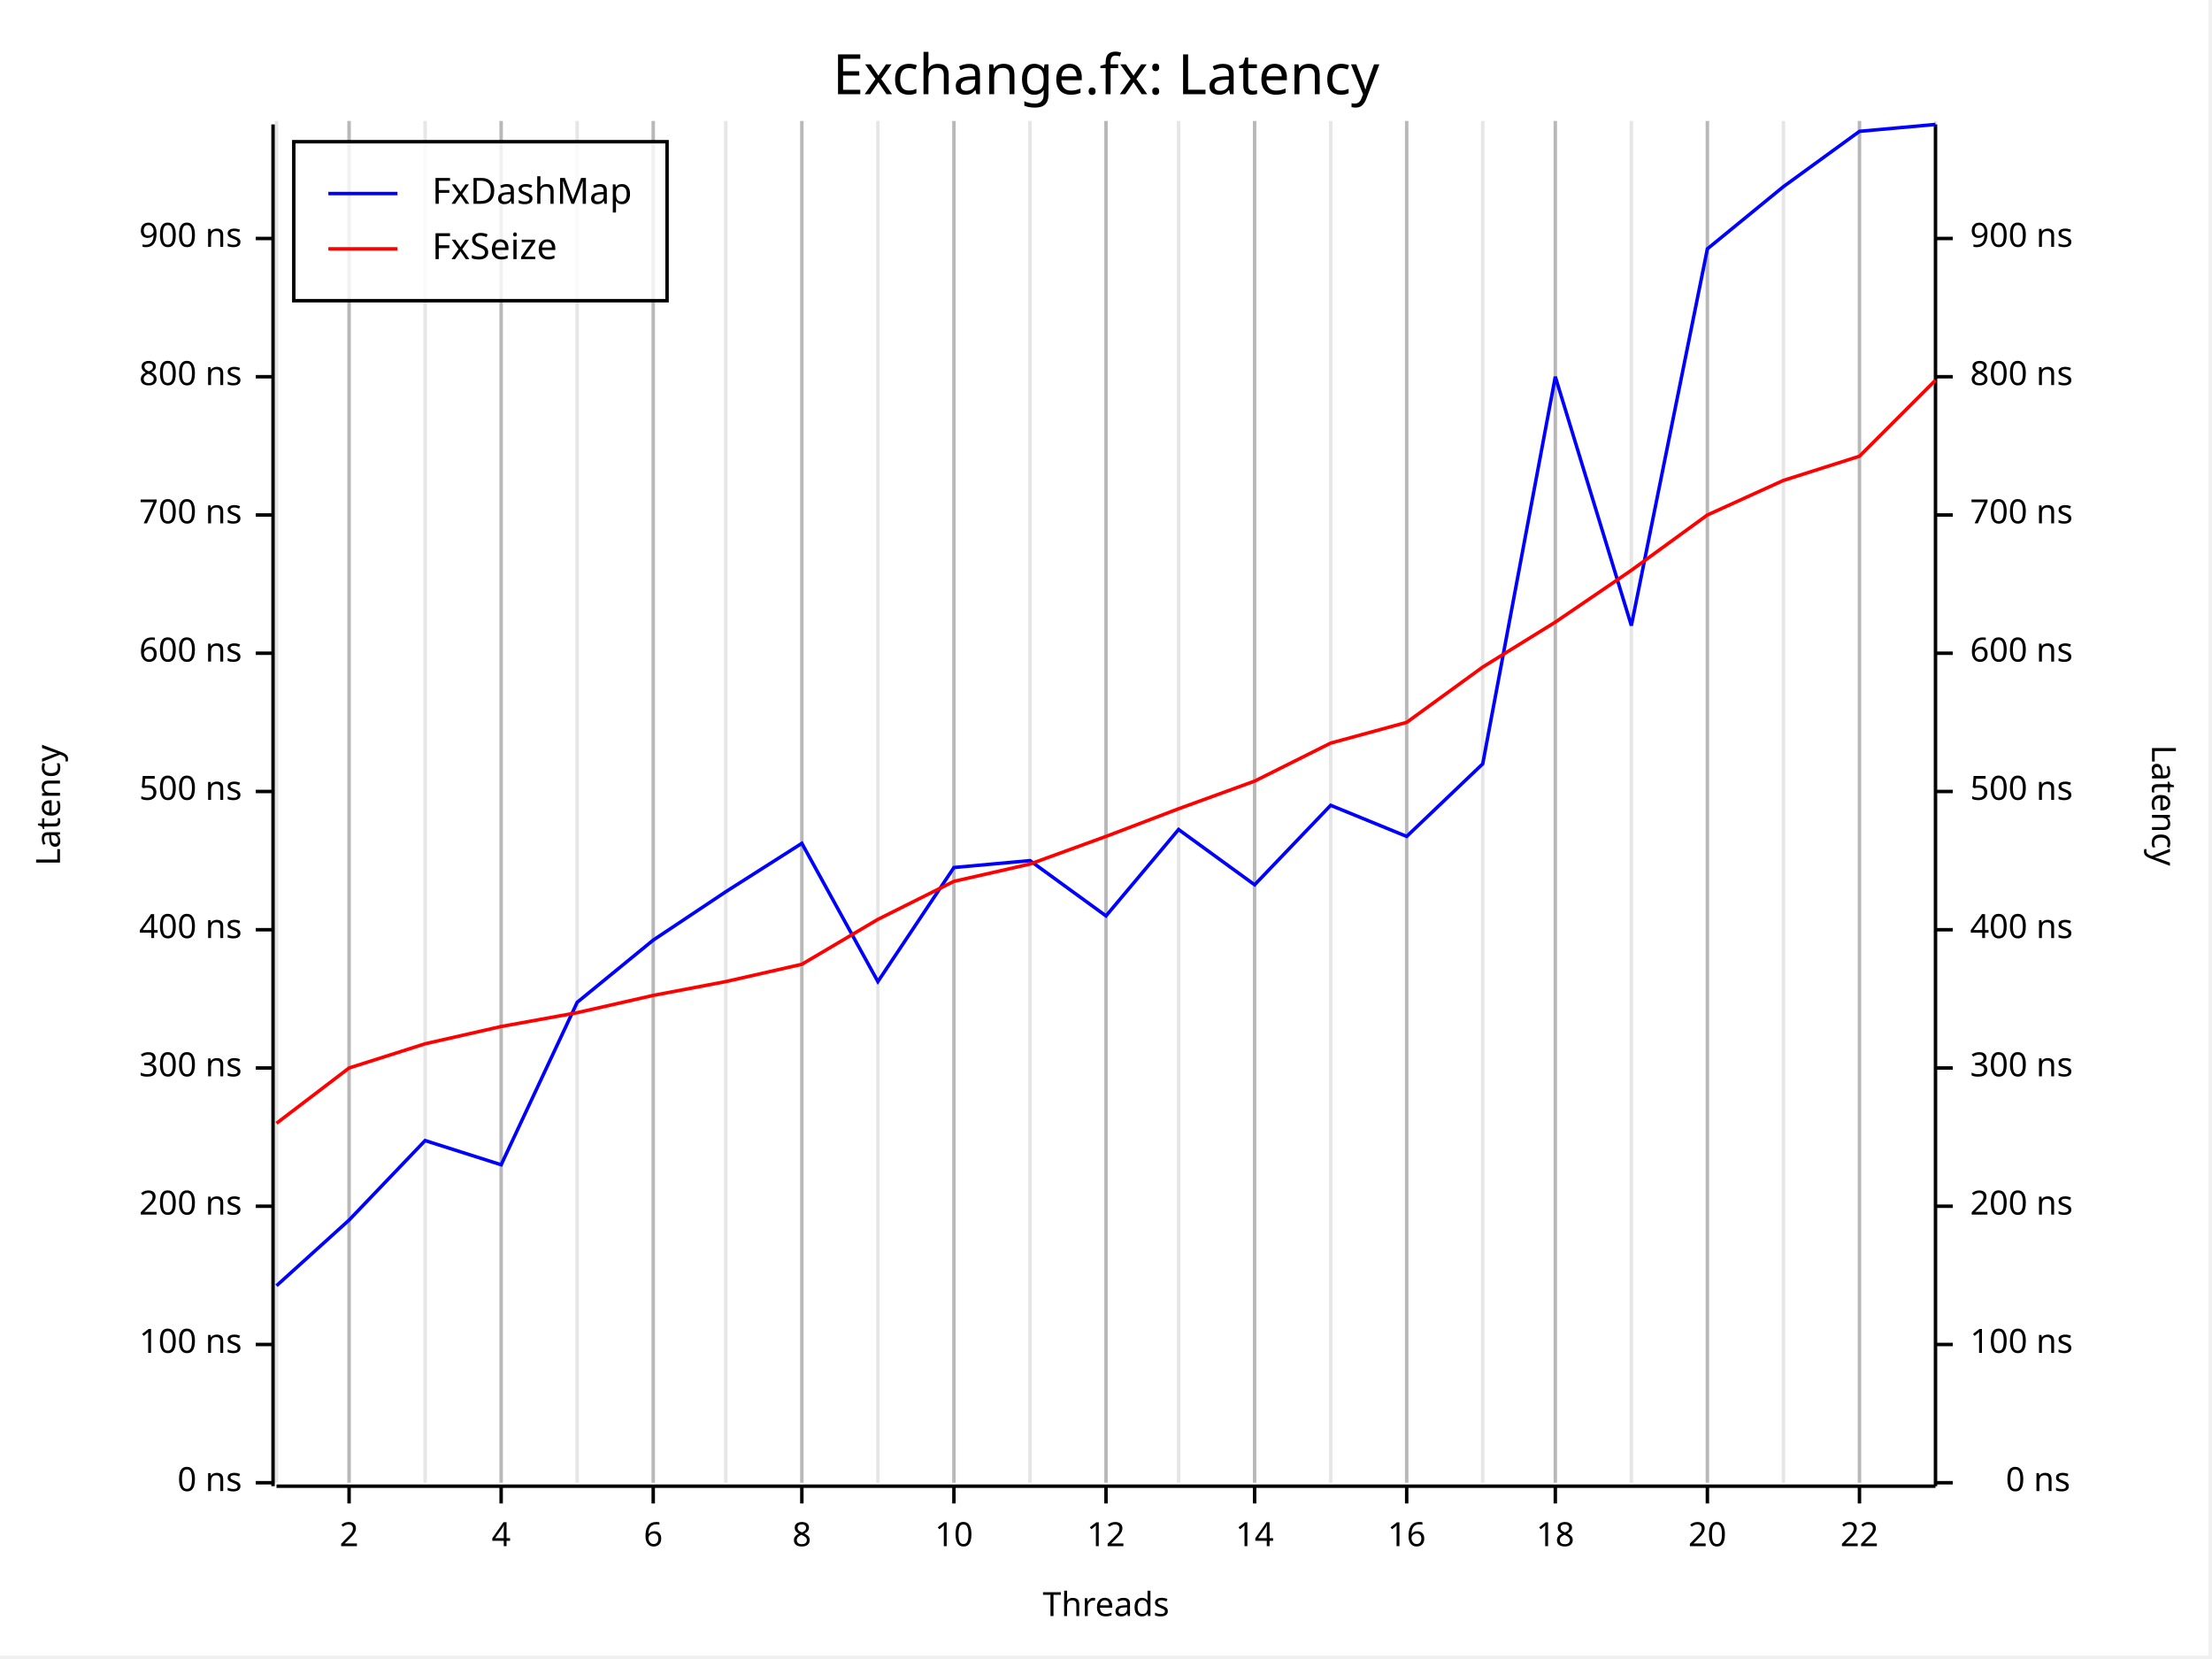
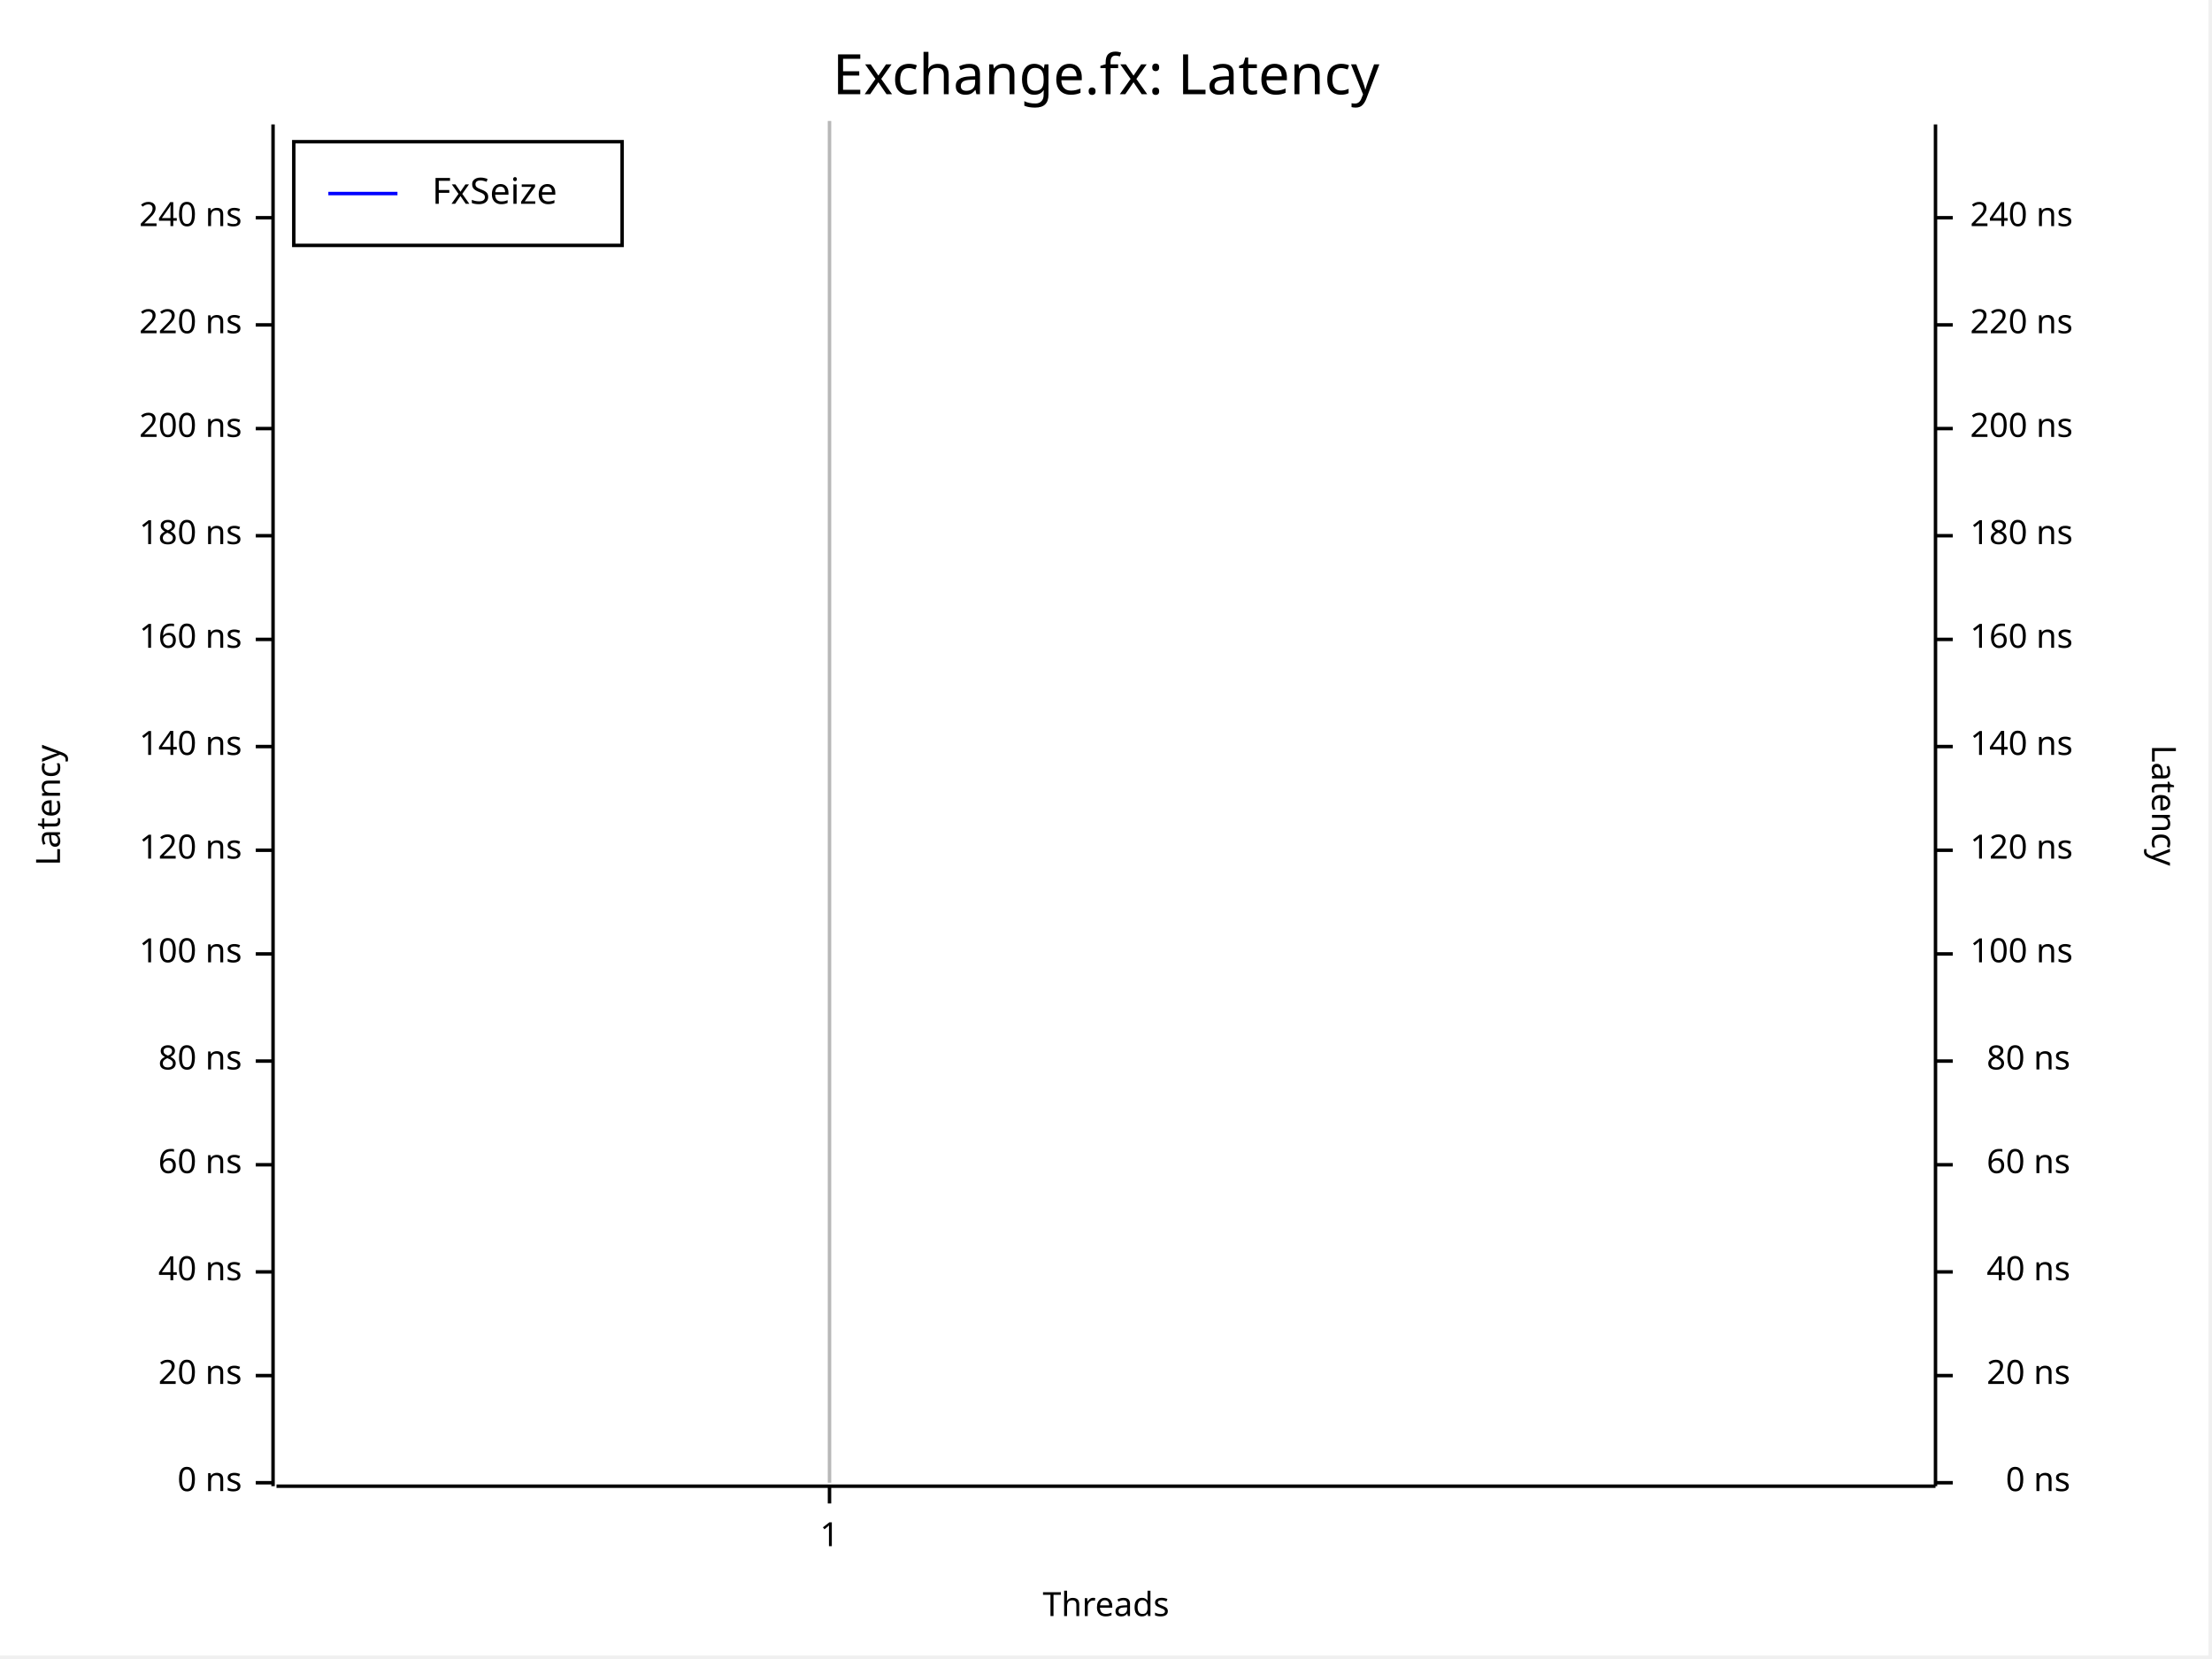
<svg xmlns="http://www.w3.org/2000/svg" width="640" height="480" viewBox="0 0 640 480">
  <rect x="0" y="0" width="639" height="479" opacity="1" fill="#FFFFFF" stroke="none" />
  <text x="320" y="15" dy="0.76em" text-anchor="middle" font-family="Fira Code" font-size="16.129" opacity="1" fill="#000000">
Exchange.fx: Latency
</text>
-   <line opacity="0.1" stroke="#000000" stroke-width="1" x1="80" y1="429" x2="80" y2="35" />
-   <line opacity="0.1" stroke="#000000" stroke-width="1" x1="101" y1="429" x2="101" y2="35" />
-   <line opacity="0.1" stroke="#000000" stroke-width="1" x1="123" y1="429" x2="123" y2="35" />
-   <line opacity="0.1" stroke="#000000" stroke-width="1" x1="145" y1="429" x2="145" y2="35" />
-   <line opacity="0.1" stroke="#000000" stroke-width="1" x1="167" y1="429" x2="167" y2="35" />
-   <line opacity="0.1" stroke="#000000" stroke-width="1" x1="189" y1="429" x2="189" y2="35" />
-   <line opacity="0.1" stroke="#000000" stroke-width="1" x1="210" y1="429" x2="210" y2="35" />
-   <line opacity="0.1" stroke="#000000" stroke-width="1" x1="232" y1="429" x2="232" y2="35" />
-   <line opacity="0.1" stroke="#000000" stroke-width="1" x1="254" y1="429" x2="254" y2="35" />
-   <line opacity="0.1" stroke="#000000" stroke-width="1" x1="276" y1="429" x2="276" y2="35" />
-   <line opacity="0.1" stroke="#000000" stroke-width="1" x1="298" y1="429" x2="298" y2="35" />
-   <line opacity="0.1" stroke="#000000" stroke-width="1" x1="320" y1="429" x2="320" y2="35" />
-   <line opacity="0.1" stroke="#000000" stroke-width="1" x1="341" y1="429" x2="341" y2="35" />
-   <line opacity="0.1" stroke="#000000" stroke-width="1" x1="363" y1="429" x2="363" y2="35" />
-   <line opacity="0.1" stroke="#000000" stroke-width="1" x1="385" y1="429" x2="385" y2="35" />
-   <line opacity="0.1" stroke="#000000" stroke-width="1" x1="407" y1="429" x2="407" y2="35" />
-   <line opacity="0.1" stroke="#000000" stroke-width="1" x1="429" y1="429" x2="429" y2="35" />
-   <line opacity="0.1" stroke="#000000" stroke-width="1" x1="450" y1="429" x2="450" y2="35" />
-   <line opacity="0.1" stroke="#000000" stroke-width="1" x1="472" y1="429" x2="472" y2="35" />
-   <line opacity="0.1" stroke="#000000" stroke-width="1" x1="494" y1="429" x2="494" y2="35" />
-   <line opacity="0.1" stroke="#000000" stroke-width="1" x1="516" y1="429" x2="516" y2="35" />
-   <line opacity="0.1" stroke="#000000" stroke-width="1" x1="538" y1="429" x2="538" y2="35" />
-   <line opacity="0.1" stroke="#000000" stroke-width="1" x1="560" y1="429" x2="560" y2="35" />
+   <line opacity="0.1" stroke="#000000" stroke-width="1" x1="240" y1="429" x2="240" y2="35" />
  <text x="10" y="233" dy="0.76em" text-anchor="middle" font-family="sans-serif" font-size="9.677" opacity="1" fill="#000000" transform="rotate(270, 10, 233)">
Latency
</text>
  <text x="320" y="470" dy="-0.5ex" text-anchor="middle" font-family="sans-serif" font-size="9.677" opacity="1" fill="#000000">
Threads
</text>
  <text x="630" y="233" dy="0.76em" text-anchor="middle" font-family="sans-serif" font-size="9.677" opacity="1" fill="#000000" transform="rotate(90, 630, 233)">
Latency
</text>
-   <line opacity="0.2" stroke="#000000" stroke-width="1" x1="101" y1="429" x2="101" y2="35" />
-   <line opacity="0.2" stroke="#000000" stroke-width="1" x1="145" y1="429" x2="145" y2="35" />
-   <line opacity="0.2" stroke="#000000" stroke-width="1" x1="189" y1="429" x2="189" y2="35" />
-   <line opacity="0.2" stroke="#000000" stroke-width="1" x1="232" y1="429" x2="232" y2="35" />
-   <line opacity="0.2" stroke="#000000" stroke-width="1" x1="276" y1="429" x2="276" y2="35" />
-   <line opacity="0.2" stroke="#000000" stroke-width="1" x1="320" y1="429" x2="320" y2="35" />
-   <line opacity="0.2" stroke="#000000" stroke-width="1" x1="363" y1="429" x2="363" y2="35" />
-   <line opacity="0.2" stroke="#000000" stroke-width="1" x1="407" y1="429" x2="407" y2="35" />
-   <line opacity="0.2" stroke="#000000" stroke-width="1" x1="450" y1="429" x2="450" y2="35" />
-   <line opacity="0.2" stroke="#000000" stroke-width="1" x1="494" y1="429" x2="494" y2="35" />
-   <line opacity="0.2" stroke="#000000" stroke-width="1" x1="538" y1="429" x2="538" y2="35" />
+   <line opacity="0.2" stroke="#000000" stroke-width="1" x1="240" y1="429" x2="240" y2="35" />
  <polyline fill="none" opacity="1" stroke="#000000" stroke-width="1" points="79,36 79,430 " />
  <text x="70" y="429" dy="0.5ex" text-anchor="end" font-family="sans-serif" font-size="9.677" opacity="1" fill="#000000">
0 ns
</text>
  <polyline fill="none" opacity="1" stroke="#000000" stroke-width="1" points="74,429 79,429 " />
-   <text x="70" y="389" dy="0.5ex" text-anchor="end" font-family="sans-serif" font-size="9.677" opacity="1" fill="#000000">
+   <text x="70" y="398" dy="0.5ex" text-anchor="end" font-family="sans-serif" font-size="9.677" opacity="1" fill="#000000">
+ 20 ns
+ </text>
+   <polyline fill="none" opacity="1" stroke="#000000" stroke-width="1" points="74,398 79,398 " />
+   <text x="70" y="368" dy="0.5ex" text-anchor="end" font-family="sans-serif" font-size="9.677" opacity="1" fill="#000000">
+ 40 ns
+ </text>
+   <polyline fill="none" opacity="1" stroke="#000000" stroke-width="1" points="74,368 79,368 " />
+   <text x="70" y="337" dy="0.5ex" text-anchor="end" font-family="sans-serif" font-size="9.677" opacity="1" fill="#000000">
+ 60 ns
+ </text>
+   <polyline fill="none" opacity="1" stroke="#000000" stroke-width="1" points="74,337 79,337 " />
+   <text x="70" y="307" dy="0.5ex" text-anchor="end" font-family="sans-serif" font-size="9.677" opacity="1" fill="#000000">
+ 80 ns
+ </text>
+   <polyline fill="none" opacity="1" stroke="#000000" stroke-width="1" points="74,307 79,307 " />
+   <text x="70" y="276" dy="0.5ex" text-anchor="end" font-family="sans-serif" font-size="9.677" opacity="1" fill="#000000">
100 ns
</text>
-   <polyline fill="none" opacity="1" stroke="#000000" stroke-width="1" points="74,389 79,389 " />
-   <text x="70" y="349" dy="0.5ex" text-anchor="end" font-family="sans-serif" font-size="9.677" opacity="1" fill="#000000">
+   <polyline fill="none" opacity="1" stroke="#000000" stroke-width="1" points="74,276 79,276 " />
+   <text x="70" y="246" dy="0.5ex" text-anchor="end" font-family="sans-serif" font-size="9.677" opacity="1" fill="#000000">
+ 120 ns
+ </text>
+   <polyline fill="none" opacity="1" stroke="#000000" stroke-width="1" points="74,246 79,246 " />
+   <text x="70" y="216" dy="0.5ex" text-anchor="end" font-family="sans-serif" font-size="9.677" opacity="1" fill="#000000">
+ 140 ns
+ </text>
+   <polyline fill="none" opacity="1" stroke="#000000" stroke-width="1" points="74,216 79,216 " />
+   <text x="70" y="185" dy="0.5ex" text-anchor="end" font-family="sans-serif" font-size="9.677" opacity="1" fill="#000000">
+ 160 ns
+ </text>
+   <polyline fill="none" opacity="1" stroke="#000000" stroke-width="1" points="74,185 79,185 " />
+   <text x="70" y="155" dy="0.5ex" text-anchor="end" font-family="sans-serif" font-size="9.677" opacity="1" fill="#000000">
+ 180 ns
+ </text>
+   <polyline fill="none" opacity="1" stroke="#000000" stroke-width="1" points="74,155 79,155 " />
+   <text x="70" y="124" dy="0.5ex" text-anchor="end" font-family="sans-serif" font-size="9.677" opacity="1" fill="#000000">
200 ns
</text>
-   <polyline fill="none" opacity="1" stroke="#000000" stroke-width="1" points="74,349 79,349 " />
-   <text x="70" y="309" dy="0.5ex" text-anchor="end" font-family="sans-serif" font-size="9.677" opacity="1" fill="#000000">
- 300 ns
+   <polyline fill="none" opacity="1" stroke="#000000" stroke-width="1" points="74,124 79,124 " />
+   <text x="70" y="94" dy="0.5ex" text-anchor="end" font-family="sans-serif" font-size="9.677" opacity="1" fill="#000000">
+ 220 ns
</text>
-   <polyline fill="none" opacity="1" stroke="#000000" stroke-width="1" points="74,309 79,309 " />
-   <text x="70" y="269" dy="0.5ex" text-anchor="end" font-family="sans-serif" font-size="9.677" opacity="1" fill="#000000">
- 400 ns
+   <polyline fill="none" opacity="1" stroke="#000000" stroke-width="1" points="74,94 79,94 " />
+   <text x="70" y="63" dy="0.5ex" text-anchor="end" font-family="sans-serif" font-size="9.677" opacity="1" fill="#000000">
+ 240 ns
</text>
-   <polyline fill="none" opacity="1" stroke="#000000" stroke-width="1" points="74,269 79,269 " />
-   <text x="70" y="229" dy="0.5ex" text-anchor="end" font-family="sans-serif" font-size="9.677" opacity="1" fill="#000000">
- 500 ns
+   <polyline fill="none" opacity="1" stroke="#000000" stroke-width="1" points="74,63 79,63 " />
+   <polyline fill="none" opacity="1" stroke="#000000" stroke-width="1" points="80,430 560,430 " />
+   <text x="240" y="440" dy="0.76em" text-anchor="middle" font-family="sans-serif" font-size="9.677" opacity="1" fill="#000000">
+ 1
</text>
-   <polyline fill="none" opacity="1" stroke="#000000" stroke-width="1" points="74,229 79,229 " />
-   <text x="70" y="189" dy="0.5ex" text-anchor="end" font-family="sans-serif" font-size="9.677" opacity="1" fill="#000000">
- 600 ns
- </text>
-   <polyline fill="none" opacity="1" stroke="#000000" stroke-width="1" points="74,189 79,189 " />
-   <text x="70" y="149" dy="0.5ex" text-anchor="end" font-family="sans-serif" font-size="9.677" opacity="1" fill="#000000">
- 700 ns
- </text>
-   <polyline fill="none" opacity="1" stroke="#000000" stroke-width="1" points="74,149 79,149 " />
-   <text x="70" y="109" dy="0.5ex" text-anchor="end" font-family="sans-serif" font-size="9.677" opacity="1" fill="#000000">
- 800 ns
- </text>
-   <polyline fill="none" opacity="1" stroke="#000000" stroke-width="1" points="74,109 79,109 " />
-   <text x="70" y="69" dy="0.5ex" text-anchor="end" font-family="sans-serif" font-size="9.677" opacity="1" fill="#000000">
- 900 ns
- </text>
-   <polyline fill="none" opacity="1" stroke="#000000" stroke-width="1" points="74,69 79,69 " />
-   <polyline fill="none" opacity="1" stroke="#000000" stroke-width="1" points="80,430 560,430 " />
-   <text x="101" y="440" dy="0.76em" text-anchor="middle" font-family="sans-serif" font-size="9.677" opacity="1" fill="#000000">
- 2
- </text>
-   <polyline fill="none" opacity="1" stroke="#000000" stroke-width="1" points="101,430 101,435 " />
-   <text x="145" y="440" dy="0.76em" text-anchor="middle" font-family="sans-serif" font-size="9.677" opacity="1" fill="#000000">
- 4
- </text>
-   <polyline fill="none" opacity="1" stroke="#000000" stroke-width="1" points="145,430 145,435 " />
-   <text x="189" y="440" dy="0.76em" text-anchor="middle" font-family="sans-serif" font-size="9.677" opacity="1" fill="#000000">
- 6
- </text>
-   <polyline fill="none" opacity="1" stroke="#000000" stroke-width="1" points="189,430 189,435 " />
-   <text x="232" y="440" dy="0.76em" text-anchor="middle" font-family="sans-serif" font-size="9.677" opacity="1" fill="#000000">
- 8
- </text>
-   <polyline fill="none" opacity="1" stroke="#000000" stroke-width="1" points="232,430 232,435 " />
-   <text x="276" y="440" dy="0.76em" text-anchor="middle" font-family="sans-serif" font-size="9.677" opacity="1" fill="#000000">
- 10
- </text>
-   <polyline fill="none" opacity="1" stroke="#000000" stroke-width="1" points="276,430 276,435 " />
-   <text x="320" y="440" dy="0.76em" text-anchor="middle" font-family="sans-serif" font-size="9.677" opacity="1" fill="#000000">
- 12
- </text>
-   <polyline fill="none" opacity="1" stroke="#000000" stroke-width="1" points="320,430 320,435 " />
-   <text x="363" y="440" dy="0.76em" text-anchor="middle" font-family="sans-serif" font-size="9.677" opacity="1" fill="#000000">
- 14
- </text>
-   <polyline fill="none" opacity="1" stroke="#000000" stroke-width="1" points="363,430 363,435 " />
-   <text x="407" y="440" dy="0.76em" text-anchor="middle" font-family="sans-serif" font-size="9.677" opacity="1" fill="#000000">
- 16
- </text>
-   <polyline fill="none" opacity="1" stroke="#000000" stroke-width="1" points="407,430 407,435 " />
-   <text x="450" y="440" dy="0.76em" text-anchor="middle" font-family="sans-serif" font-size="9.677" opacity="1" fill="#000000">
- 18
- </text>
-   <polyline fill="none" opacity="1" stroke="#000000" stroke-width="1" points="450,430 450,435 " />
-   <text x="494" y="440" dy="0.76em" text-anchor="middle" font-family="sans-serif" font-size="9.677" opacity="1" fill="#000000">
- 20
- </text>
-   <polyline fill="none" opacity="1" stroke="#000000" stroke-width="1" points="494,430 494,435 " />
-   <text x="538" y="440" dy="0.76em" text-anchor="middle" font-family="sans-serif" font-size="9.677" opacity="1" fill="#000000">
- 22
- </text>
-   <polyline fill="none" opacity="1" stroke="#000000" stroke-width="1" points="538,430 538,435 " />
+   <polyline fill="none" opacity="1" stroke="#000000" stroke-width="1" points="240,430 240,435 " />
  <polyline fill="none" opacity="1" stroke="#000000" stroke-width="1" points="560,36 560,430 " />
  <text x="599" y="429" dy="0.5ex" text-anchor="end" font-family="sans-serif" font-size="9.677" opacity="1" fill="#000000">
0 ns
</text>
  <polyline fill="none" opacity="1" stroke="#000000" stroke-width="1" points="560,429 565,429 " />
-   <text x="570" y="389" dy="0.5ex" text-anchor="start" font-family="sans-serif" font-size="9.677" opacity="1" fill="#000000">
+   <text x="599" y="398" dy="0.5ex" text-anchor="end" font-family="sans-serif" font-size="9.677" opacity="1" fill="#000000">
+ 20 ns
+ </text>
+   <polyline fill="none" opacity="1" stroke="#000000" stroke-width="1" points="560,398 565,398 " />
+   <text x="599" y="368" dy="0.5ex" text-anchor="end" font-family="sans-serif" font-size="9.677" opacity="1" fill="#000000">
+ 40 ns
+ </text>
+   <polyline fill="none" opacity="1" stroke="#000000" stroke-width="1" points="560,368 565,368 " />
+   <text x="599" y="337" dy="0.5ex" text-anchor="end" font-family="sans-serif" font-size="9.677" opacity="1" fill="#000000">
+ 60 ns
+ </text>
+   <polyline fill="none" opacity="1" stroke="#000000" stroke-width="1" points="560,337 565,337 " />
+   <text x="599" y="307" dy="0.5ex" text-anchor="end" font-family="sans-serif" font-size="9.677" opacity="1" fill="#000000">
+ 80 ns
+ </text>
+   <polyline fill="none" opacity="1" stroke="#000000" stroke-width="1" points="560,307 565,307 " />
+   <text x="570" y="276" dy="0.5ex" text-anchor="start" font-family="sans-serif" font-size="9.677" opacity="1" fill="#000000">
100 ns
</text>
-   <polyline fill="none" opacity="1" stroke="#000000" stroke-width="1" points="560,389 565,389 " />
-   <text x="570" y="349" dy="0.5ex" text-anchor="start" font-family="sans-serif" font-size="9.677" opacity="1" fill="#000000">
+   <polyline fill="none" opacity="1" stroke="#000000" stroke-width="1" points="560,276 565,276 " />
+   <text x="570" y="246" dy="0.5ex" text-anchor="start" font-family="sans-serif" font-size="9.677" opacity="1" fill="#000000">
+ 120 ns
+ </text>
+   <polyline fill="none" opacity="1" stroke="#000000" stroke-width="1" points="560,246 565,246 " />
+   <text x="570" y="216" dy="0.5ex" text-anchor="start" font-family="sans-serif" font-size="9.677" opacity="1" fill="#000000">
+ 140 ns
+ </text>
+   <polyline fill="none" opacity="1" stroke="#000000" stroke-width="1" points="560,216 565,216 " />
+   <text x="570" y="185" dy="0.5ex" text-anchor="start" font-family="sans-serif" font-size="9.677" opacity="1" fill="#000000">
+ 160 ns
+ </text>
+   <polyline fill="none" opacity="1" stroke="#000000" stroke-width="1" points="560,185 565,185 " />
+   <text x="570" y="155" dy="0.5ex" text-anchor="start" font-family="sans-serif" font-size="9.677" opacity="1" fill="#000000">
+ 180 ns
+ </text>
+   <polyline fill="none" opacity="1" stroke="#000000" stroke-width="1" points="560,155 565,155 " />
+   <text x="570" y="124" dy="0.5ex" text-anchor="start" font-family="sans-serif" font-size="9.677" opacity="1" fill="#000000">
200 ns
</text>
-   <polyline fill="none" opacity="1" stroke="#000000" stroke-width="1" points="560,349 565,349 " />
-   <text x="570" y="309" dy="0.5ex" text-anchor="start" font-family="sans-serif" font-size="9.677" opacity="1" fill="#000000">
- 300 ns
+   <polyline fill="none" opacity="1" stroke="#000000" stroke-width="1" points="560,124 565,124 " />
+   <text x="570" y="94" dy="0.5ex" text-anchor="start" font-family="sans-serif" font-size="9.677" opacity="1" fill="#000000">
+ 220 ns
</text>
-   <polyline fill="none" opacity="1" stroke="#000000" stroke-width="1" points="560,309 565,309 " />
-   <text x="570" y="269" dy="0.5ex" text-anchor="start" font-family="sans-serif" font-size="9.677" opacity="1" fill="#000000">
- 400 ns
+   <polyline fill="none" opacity="1" stroke="#000000" stroke-width="1" points="560,94 565,94 " />
+   <text x="570" y="63" dy="0.5ex" text-anchor="start" font-family="sans-serif" font-size="9.677" opacity="1" fill="#000000">
+ 240 ns
</text>
-   <polyline fill="none" opacity="1" stroke="#000000" stroke-width="1" points="560,269 565,269 " />
-   <text x="570" y="229" dy="0.5ex" text-anchor="start" font-family="sans-serif" font-size="9.677" opacity="1" fill="#000000">
- 500 ns
- </text>
-   <polyline fill="none" opacity="1" stroke="#000000" stroke-width="1" points="560,229 565,229 " />
-   <text x="570" y="189" dy="0.5ex" text-anchor="start" font-family="sans-serif" font-size="9.677" opacity="1" fill="#000000">
- 600 ns
- </text>
-   <polyline fill="none" opacity="1" stroke="#000000" stroke-width="1" points="560,189 565,189 " />
-   <text x="570" y="149" dy="0.5ex" text-anchor="start" font-family="sans-serif" font-size="9.677" opacity="1" fill="#000000">
- 700 ns
- </text>
-   <polyline fill="none" opacity="1" stroke="#000000" stroke-width="1" points="560,149 565,149 " />
-   <text x="570" y="109" dy="0.5ex" text-anchor="start" font-family="sans-serif" font-size="9.677" opacity="1" fill="#000000">
- 800 ns
- </text>
-   <polyline fill="none" opacity="1" stroke="#000000" stroke-width="1" points="560,109 565,109 " />
-   <text x="570" y="69" dy="0.5ex" text-anchor="start" font-family="sans-serif" font-size="9.677" opacity="1" fill="#000000">
- 900 ns
- </text>
-   <polyline fill="none" opacity="1" stroke="#000000" stroke-width="1" points="560,69 565,69 " />
-   <polyline fill="none" opacity="1" stroke="#0000FF" stroke-width="1" points="80,372 101,353 123,330 145,337 167,290 189,272 210,258 232,244 254,284 276,251 298,249 320,265 341,240 363,256 385,233 407,242 429,221 450,109 472,181 494,72 516,54 538,38 560,36 " />
-   <polyline fill="none" opacity="1" stroke="#FF0000" stroke-width="1" points="80,325 101,309 123,302 145,297 167,293 189,288 210,284 232,279 254,266 276,255 298,250 320,242 341,234 363,226 385,215 407,209 429,193 450,180 472,165 494,149 516,139 538,132 560,110 " />
-   <rect x="85" y="41" width="108" height="46" opacity="0.8" fill="#FFFFFF" stroke="none" />
-   <rect x="85" y="41" width="108" height="46" opacity="1" fill="none" stroke="#000000" />
+   <polyline fill="none" opacity="1" stroke="#000000" stroke-width="1" points="560,63 565,63 " />
+   <polyline fill="none" opacity="1" stroke="#0000FF" stroke-width="1" points="240,36 " />
+   <rect x="85" y="41" width="95" height="30" opacity="0.8" fill="#FFFFFF" stroke="none" />
+   <rect x="85" y="41" width="95" height="30" opacity="1" fill="none" stroke="#000000" />
  <text x="125" y="51" dy="0.76em" text-anchor="start" font-family="Fira Code" font-size="10.484" opacity="1" fill="#000000">
- FxDashMap
- </text>
-   <text x="125" y="67" dy="0.76em" text-anchor="start" font-family="Fira Code" font-size="10.484" opacity="1" fill="#000000">
FxSeize
</text>
  <polyline fill="none" opacity="1" stroke="#0000FF" stroke-width="1" points="95,56 115,56 " />
-   <polyline fill="none" opacity="1" stroke="#FF0000" stroke-width="1" points="95,72 115,72 " />
</svg>
